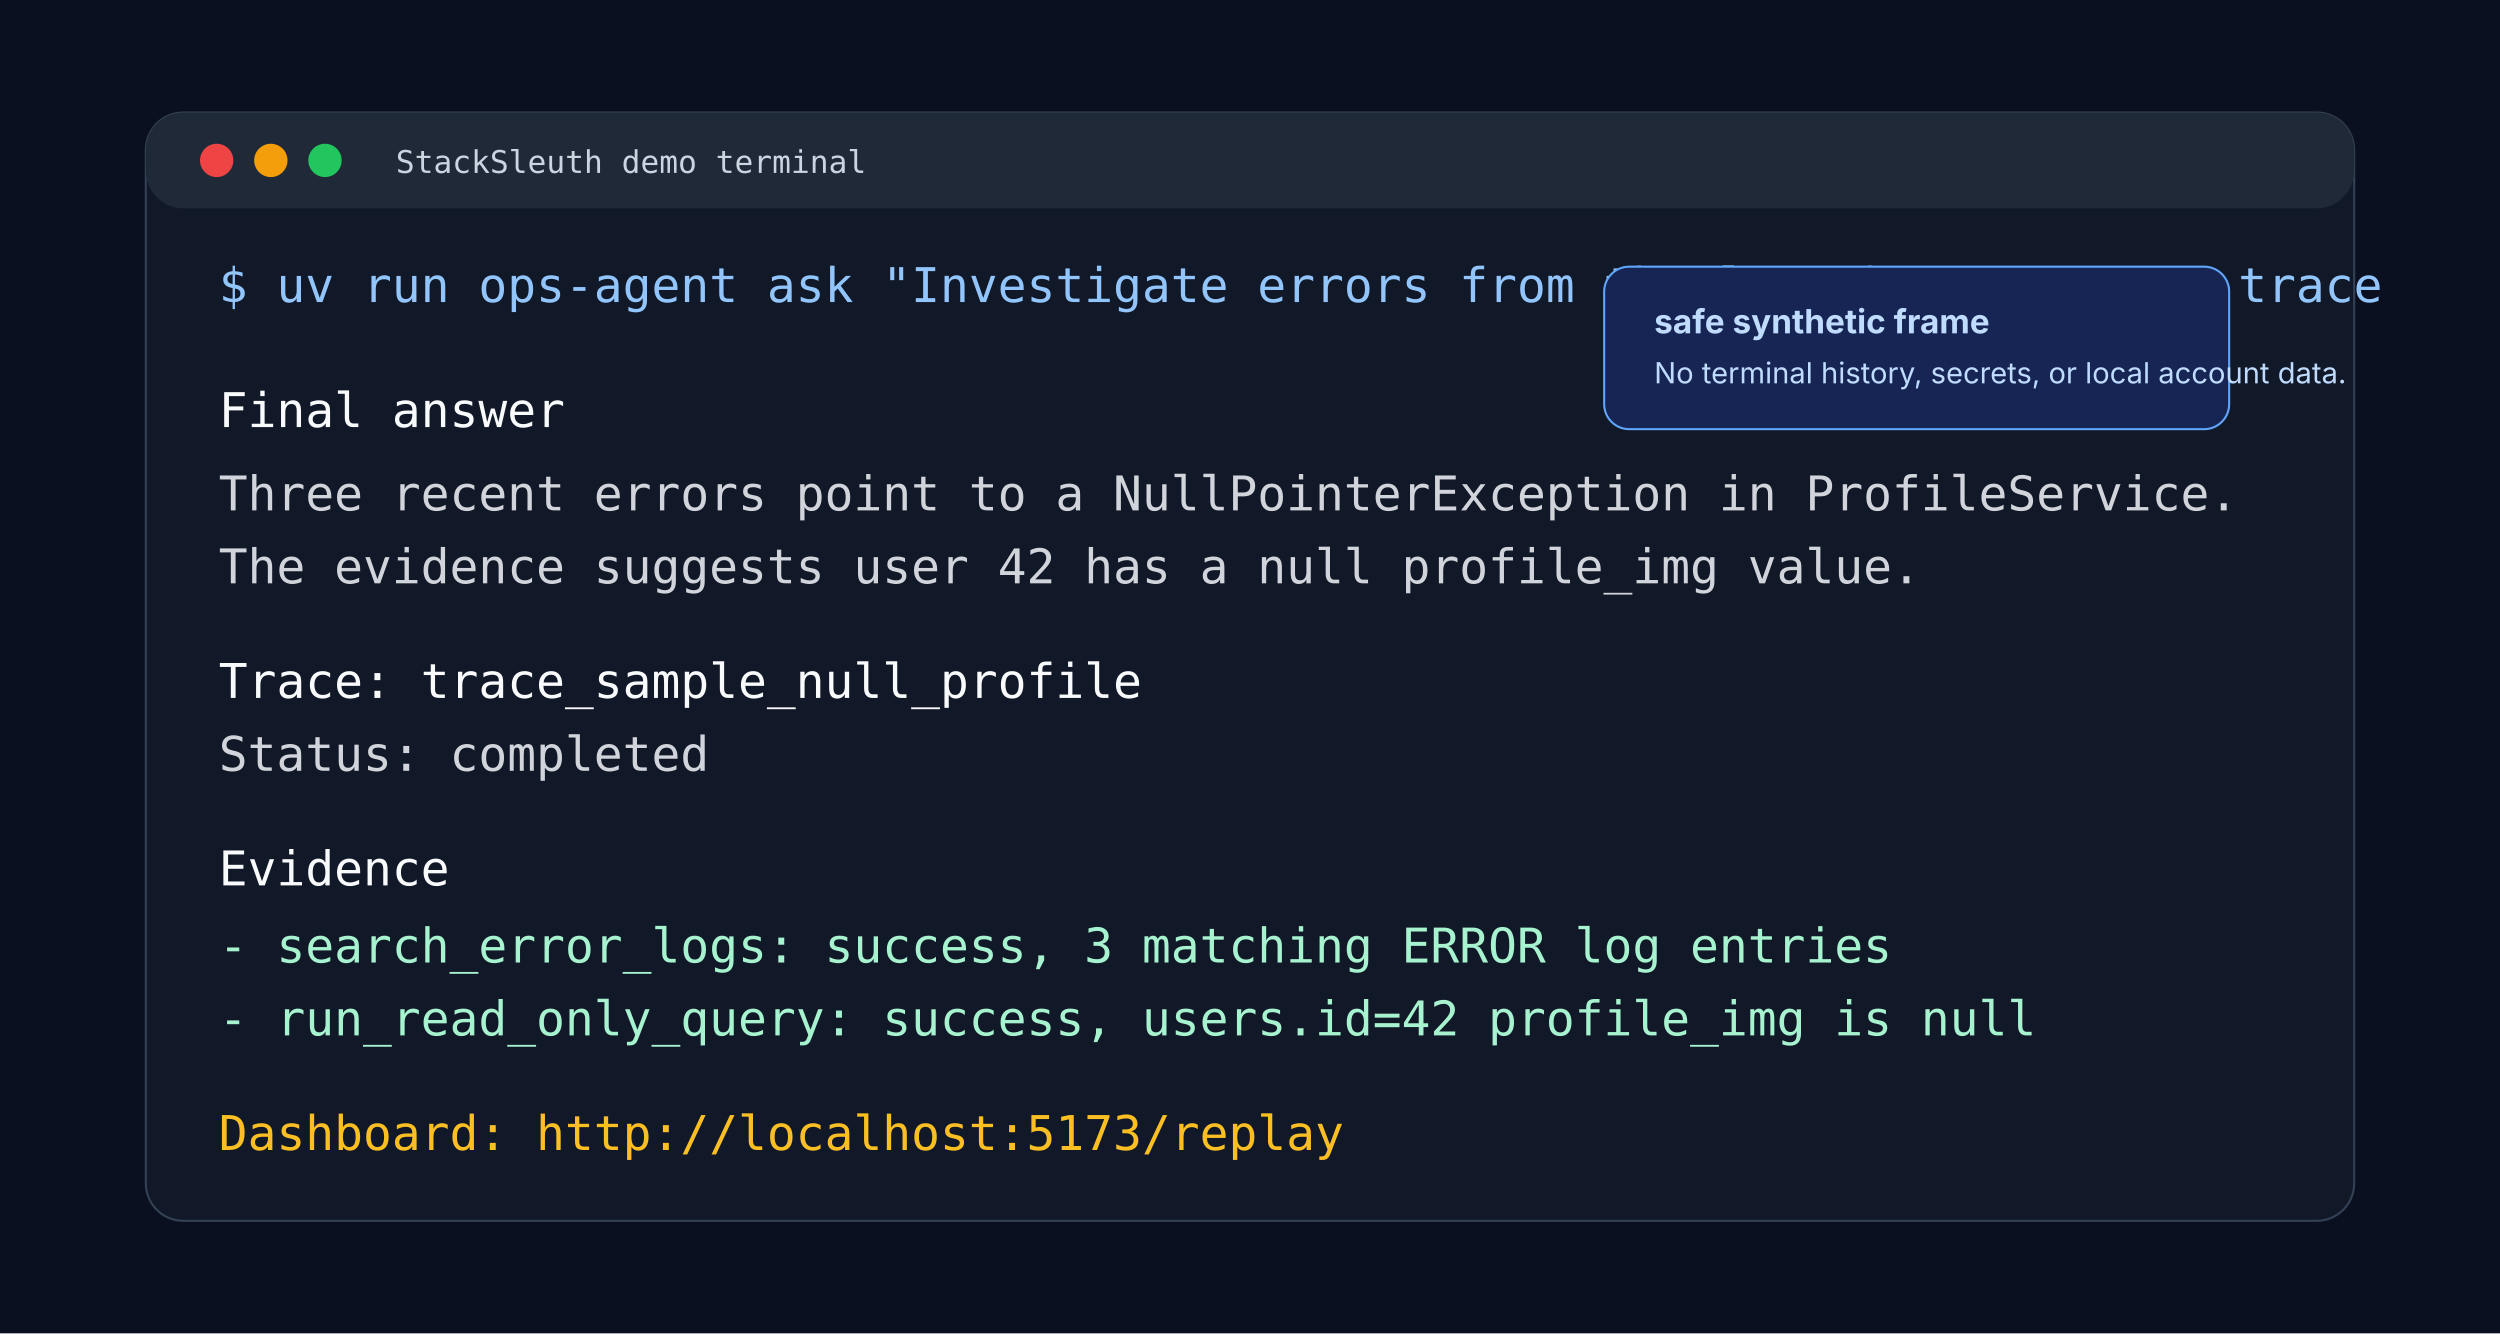
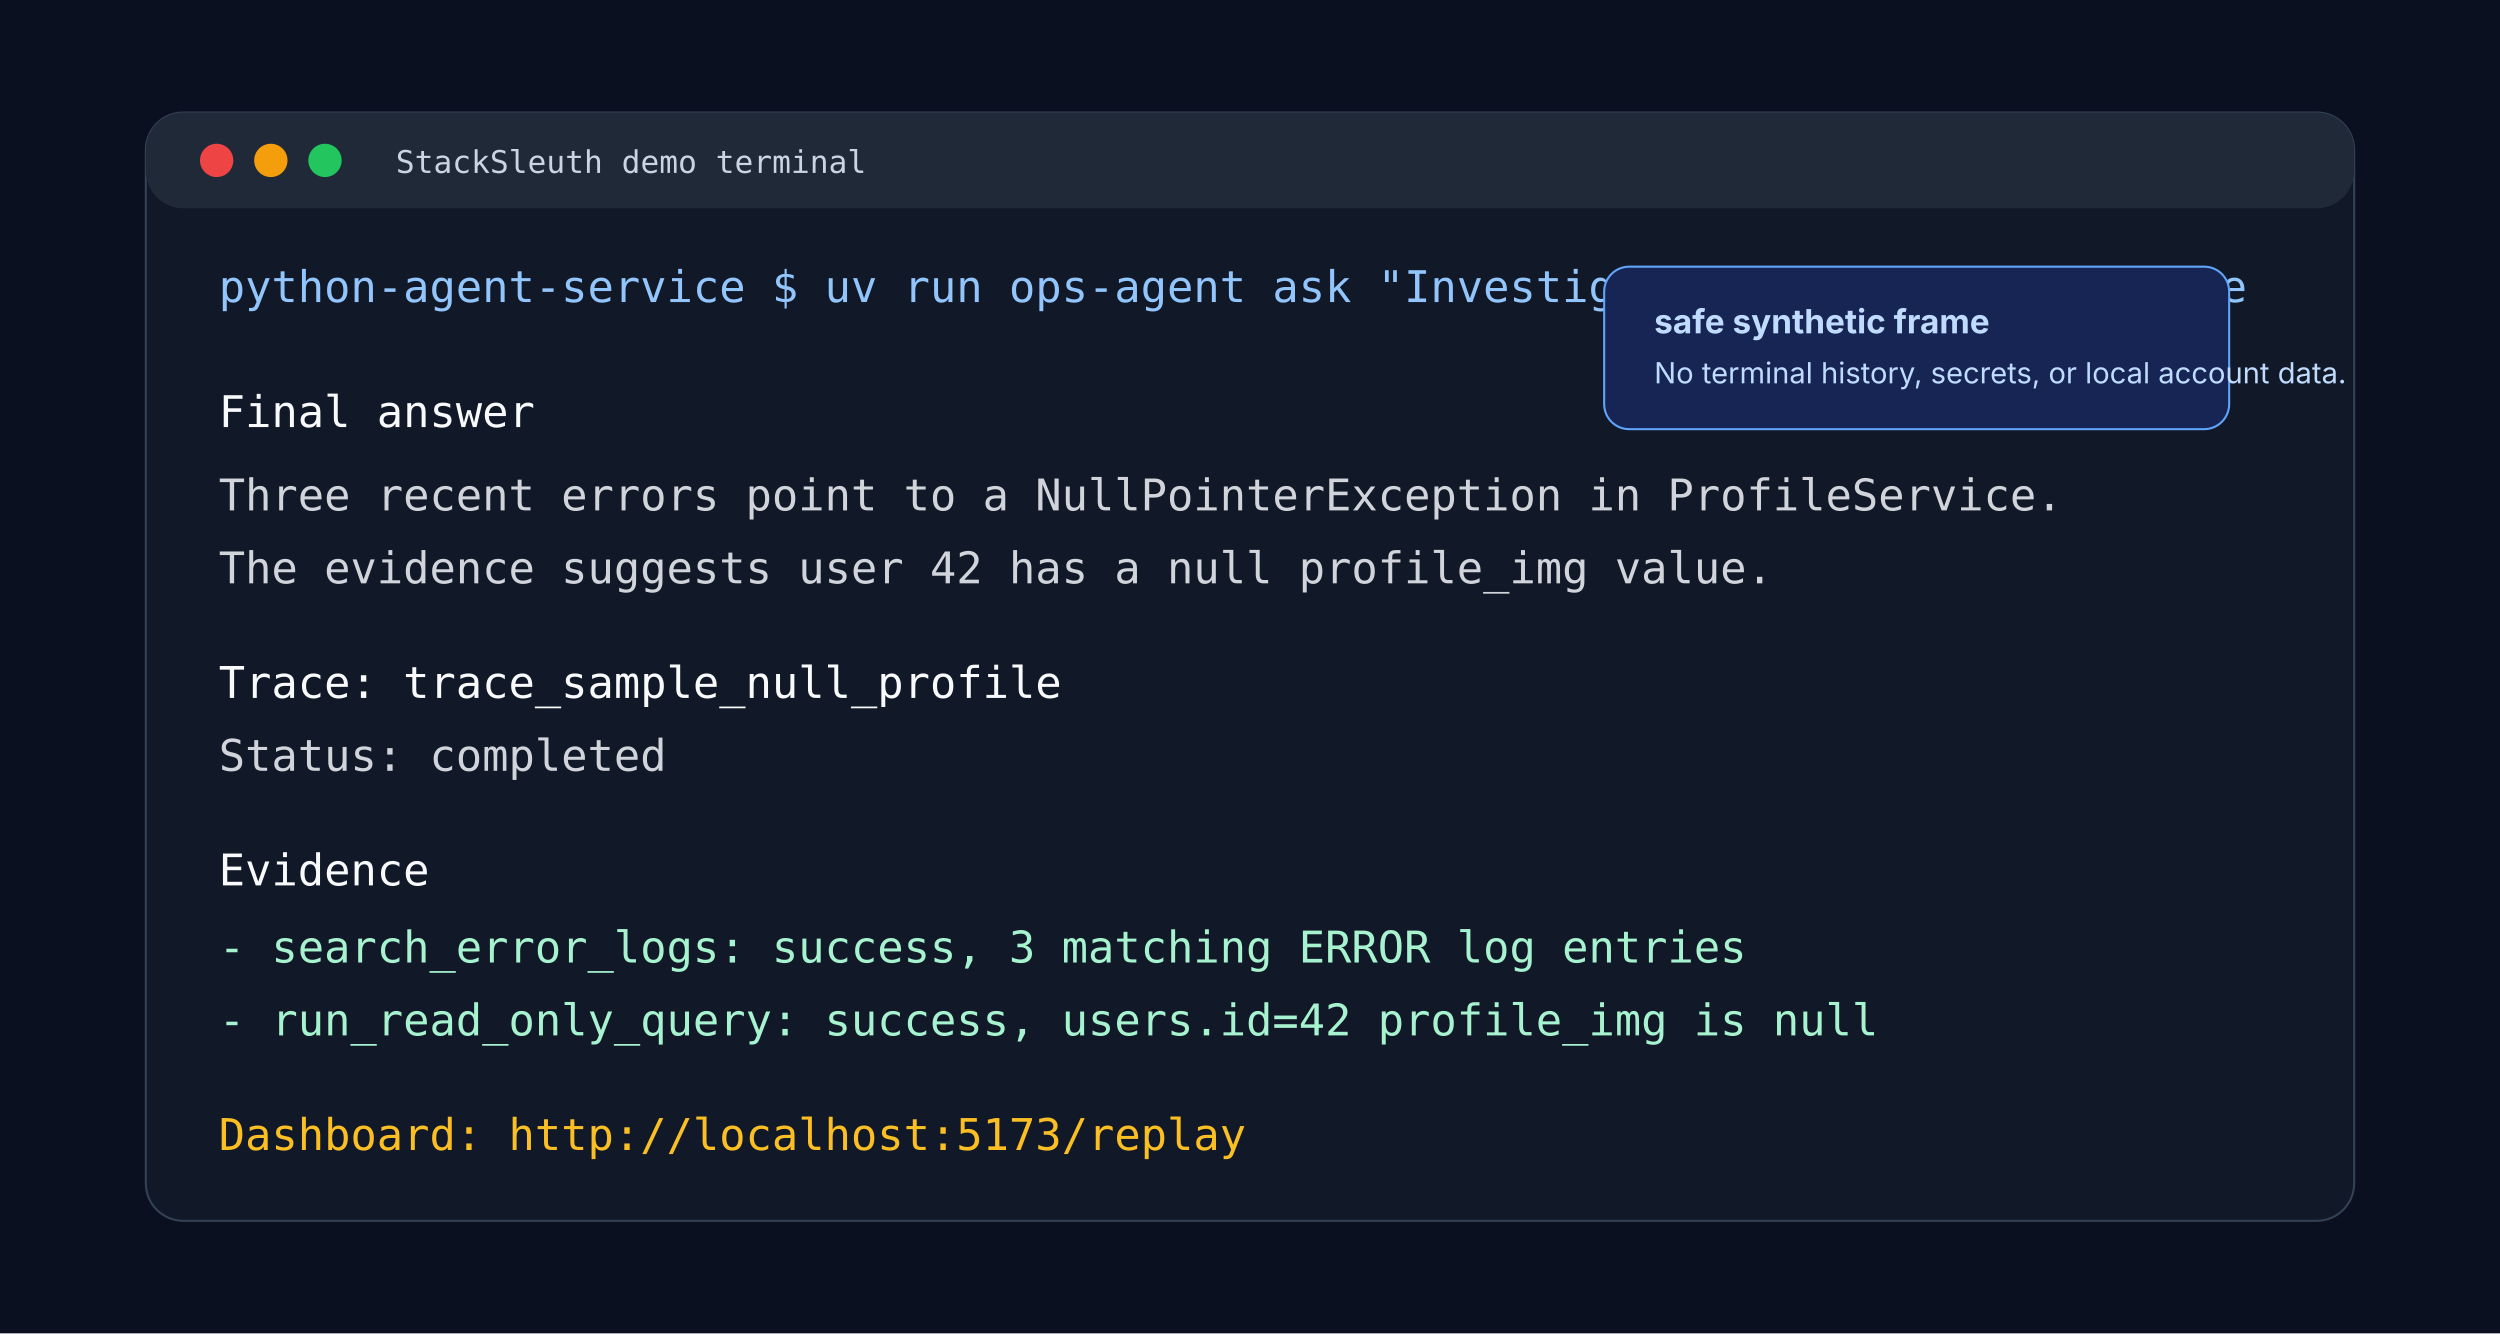
<svg xmlns="http://www.w3.org/2000/svg" width="1200" height="640" viewBox="0 0 1200 640" role="img" aria-labelledby="title desc">
  <rect width="1200" height="640" fill="#0b1020" />
  <rect x="70" y="54" width="1060" height="532" rx="18" fill="#111827" stroke="#334155" />
  <rect x="70" y="54" width="1060" height="46" rx="18" fill="#1f2937" />
  <circle cx="104" cy="77" r="8" fill="#ef4444" />
  <circle cx="130" cy="77" r="8" fill="#f59e0b" />
  <circle cx="156" cy="77" r="8" fill="#22c55e" />
  <text x="190" y="83" font-family="SFMono-Regular, Menlo, Consolas, monospace" font-size="15" fill="#cbd5e1">StackSleuth demo terminal</text>
-   <g font-family="SFMono-Regular, Menlo, Consolas, monospace" font-size="23">
-     <text x="105" y="145" fill="#93c5fd">$ uv run ops-agent ask "Investigate errors from the last hour" --open-trace</text>
+   <g font-family="SFMono-Regular, Menlo, Consolas, monospace" font-size="21">
+     <text x="105" y="145" fill="#93c5fd">python-agent-service $ uv run ops-agent ask "Investigate errors" --open-trace</text>
    <text x="105" y="205" fill="#f8fafc">Final answer</text>
    <text x="105" y="245" fill="#d1d5db">Three recent errors point to a NullPointerException in ProfileService.</text>
    <text x="105" y="280" fill="#d1d5db">The evidence suggests user 42 has a null profile_img value.</text>
    <text x="105" y="335" fill="#f8fafc">Trace: trace_sample_null_profile</text>
    <text x="105" y="370" fill="#d1d5db">Status: completed</text>
    <text x="105" y="425" fill="#f8fafc">Evidence</text>
    <text x="105" y="462" fill="#a7f3d0">- search_error_logs: success, 3 matching ERROR log entries</text>
    <text x="105" y="497" fill="#a7f3d0">- run_read_only_query: success, users.id=42 profile_img is null</text>
    <text x="105" y="552" fill="#fbbf24">Dashboard: http://localhost:5173/replay</text>
  </g>
  <rect x="770" y="128" width="300" height="78" rx="12" fill="#172554" stroke="#60a5fa" />
  <text x="794" y="160" font-family="Inter, Arial, sans-serif" font-size="16" font-weight="700" fill="#bfdbfe">safe synthetic frame</text>
  <text x="794" y="184" font-family="Inter, Arial, sans-serif" font-size="14" fill="#bfdbfe">No terminal history, secrets, or local account data.</text>
</svg>
